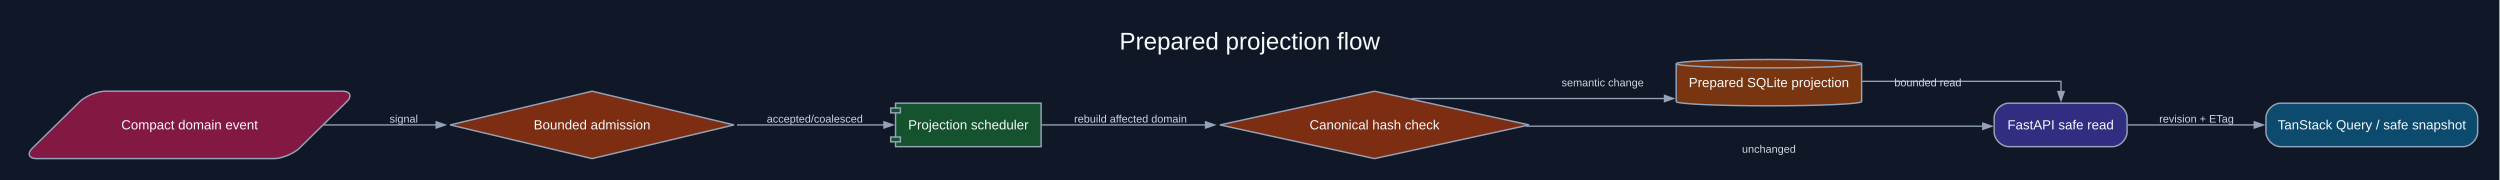
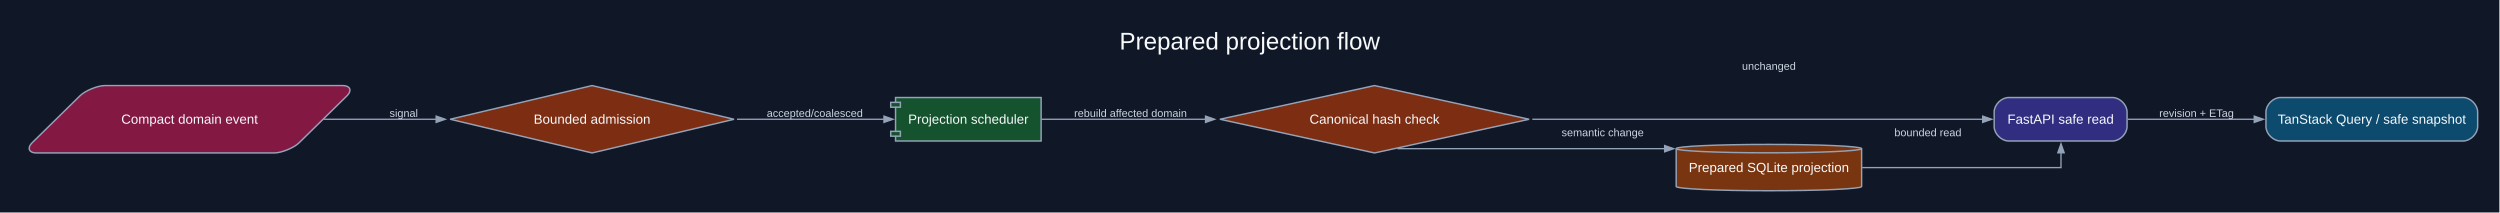
- <svg xmlns="http://www.w3.org/2000/svg" xmlns:xlink="http://www.w3.org/1999/xlink" id="pocketlab-projection-flow-dark" role="img" aria-labelledby="pocketlab-projection-flow-dark-title pocketlab-projection-flow-dark-desc" width="2070pt" height="149pt" viewBox="0.00 0.00 2070.00 149.00">
-   <g id="graph0" class="graph" transform="scale(1 1) rotate(0) translate(18 131.33)">
-     <polygon fill="#101827" stroke="none" points="-18,18 -18,-131.33 2051.5,-131.33 2051.5,18 -18,18" />
-     <text xml:space="preserve" text-anchor="middle" x="1016.75" y="-90.33" font-family="Arial" font-size="20.00" fill="#f8fafc">Prepared projection flow</text>
+ <svg xmlns="http://www.w3.org/2000/svg" xmlns:xlink="http://www.w3.org/1999/xlink" id="pocketlab-projection-flow-dark" role="img" aria-labelledby="pocketlab-projection-flow-dark-title pocketlab-projection-flow-dark-desc" width="2070pt" height="176pt" viewBox="0.00 0.00 2070.00 176.00">
+   <g id="graph0" class="graph" transform="scale(1 1) rotate(0) translate(18 157.93)">
+     <polygon fill="#101827" stroke="none" points="-18,18 -18,-157.93 2051.5,-157.93 2051.5,18 -18,18" />
+     <text xml:space="preserve" text-anchor="middle" x="1016.75" y="-116.93" font-family="Arial" font-size="20.00" fill="#f8fafc">Prepared projection flow</text>
+     <g id="edge1" class="edge">
+       <g id="a_edge1">
+         <a xlink:title="accepted/coalesced">
+           <path fill="none" stroke="#94a3b8" stroke-width="1.1" d="M592.23,-59.18C592.23,-59.18 713.91,-59.18 713.91,-59.18" />
+           <polygon fill="#94a3b8" stroke="#94a3b8" stroke-width="1.1" points="713.91,-61.81 721.41,-59.18 713.91,-56.56 713.91,-61.81" />
+         </a>
+       </g>
+       <text xml:space="preserve" text-anchor="middle" x="656.64" y="-61.13" font-family="Arial" font-size="9.00" fill="#cbd5e1">accepted/coalesced</text>
+     </g>
+     <g id="edge2" class="edge">
+       <g id="a_edge2">
+         <a xlink:title="revision + ETag">
+           <path fill="none" stroke="#94a3b8" stroke-width="1.1" d="M1743.79,-59.18C1743.79,-59.18 1848.52,-59.18 1848.52,-59.18" />
+           <polygon fill="#94a3b8" stroke="#94a3b8" stroke-width="1.1" points="1848.52,-61.81 1856.02,-59.18 1848.52,-56.56 1848.52,-61.81" />
+         </a>
+       </g>
+       <text xml:space="preserve" text-anchor="middle" x="1800.71" y="-61.13" font-family="Arial" font-size="9.00" fill="#cbd5e1">revision + ETag</text>
+     </g>
+     <g id="edge3" class="edge">
+       <g id="a_edge3">
+         <a xlink:title="unchanged">
+           <path fill="none" stroke="#94a3b8" stroke-width="1.1" d="M1250.78,-59.18C1250.78,-59.18 1623.66,-59.18 1623.66,-59.18" />
+           <polygon fill="#94a3b8" stroke="#94a3b8" stroke-width="1.1" points="1623.66,-61.81 1631.16,-59.18 1623.66,-56.56 1623.66,-61.81" />
+         </a>
+       </g>
+       <text xml:space="preserve" text-anchor="middle" x="1446.65" y="-100.13" font-family="Arial" font-size="9.00" fill="#cbd5e1">unchanged</text>
+     </g>
+     <g id="edge4" class="edge">
+       <g id="a_edge4">
+         <a xlink:title="semantic change">
+           <path fill="none" stroke="#94a3b8" stroke-width="1.1" d="M1139.06,-34.82C1139.06,-34.82 1360.31,-34.82 1360.31,-34.82" />
+           <polygon fill="#94a3b8" stroke="#94a3b8" stroke-width="1.1" points="1360.31,-37.45 1367.81,-34.82 1360.31,-32.2 1360.31,-37.45" />
+         </a>
+       </g>
+       <text xml:space="preserve" text-anchor="middle" x="1309.01" y="-45.13" font-family="Arial" font-size="9.00" fill="#cbd5e1">semantic change</text>
+     </g>
+     <g id="edge5" class="edge">
+       <g id="a_edge5">
+         <a xlink:title="signal">
+           <path fill="none" stroke="#94a3b8" stroke-width="1.1" d="M249.94,-59.18C249.94,-59.18 343.13,-59.18 343.13,-59.18" />
+           <polygon fill="#94a3b8" stroke="#94a3b8" stroke-width="1.1" points="343.13,-61.81 350.63,-59.18 343.13,-56.56 343.13,-61.81" />
+         </a>
+       </g>
+       <text xml:space="preserve" text-anchor="middle" x="316.31" y="-61.13" font-family="Arial" font-size="9.00" fill="#cbd5e1">signal</text>
+     </g>
+     <g id="edge6" class="edge">
+       <g id="a_edge6">
+         <a xlink:title="bounded read">
+           <path fill="none" stroke="#94a3b8" stroke-width="1.1" d="M1523.84,-19.18C1594.62,-19.18 1688.5,-19.18 1688.5,-19.18 1688.5,-19.18 1688.5,-31.42 1688.5,-31.42" />
+           <polygon fill="#94a3b8" stroke="#94a3b8" stroke-width="1.1" points="1685.88,-31.42 1688.5,-38.92 1691.13,-31.42 1685.88,-31.42" />
+         </a>
+       </g>
+       <text xml:space="preserve" text-anchor="middle" x="1578.3" y="-45.13" font-family="Arial" font-size="9.00" fill="#cbd5e1">bounded read</text>
+     </g>
+     <g id="edge7" class="edge">
+       <g id="a_edge7">
+         <a xlink:title="rebuild affected domain">
+           <path fill="none" stroke="#94a3b8" stroke-width="1.1" d="M844.3,-59.18C844.3,-59.18 980.18,-59.18 980.18,-59.18" />
+           <polygon fill="#94a3b8" stroke="#94a3b8" stroke-width="1.1" points="980.18,-61.81 987.68,-59.18 980.18,-56.56 980.18,-61.81" />
+         </a>
+       </g>
+       <text xml:space="preserve" text-anchor="middle" x="918.05" y="-61.13" font-family="Arial" font-size="9.00" fill="#cbd5e1">rebuild affected domain</text>
+     </g>
    <g id="node1" class="node">
      <g id="a_node1">
-         <a xlink:href="../../generated/development/lite-events/" xlink:title="Compact domain event. Canonical events are admitted through bounded schedulers and promoted atomically to prepared SQLite reads." target="_top">
-           <path fill="#831843" stroke="#94a3b8" stroke-width="1.2" d="M265.93,-55.8C265.93,-55.8 68.87,-55.8 68.87,-55.8 62.87,-55.8 52.59,-51.6 48.3,-47.4 48.3,-47.4 8.57,-8.4 8.57,-8.4 4.28,-4.2 6,0 12,0 12,0 209.06,0 209.06,0 215.06,0 225.35,-4.2 229.63,-8.4 229.63,-8.4 269.37,-47.4 269.37,-47.4 273.65,-51.6 271.93,-55.8 265.93,-55.8" />
-           <text xml:space="preserve" text-anchor="middle" x="138.97" y="-24.2" font-family="Arial" font-size="11.00" fill="#f8fafc">Compact domain event</text>
+         <a xlink:href="../../generated/development/projection-catalog/" xlink:title="Bounded admission. Canonical events are admitted through bounded schedulers and promoted atomically to prepared SQLite reads." target="_top">
+           <polygon fill="#7c2d12" stroke="#94a3b8" stroke-width="1.2" points="472.22,-87.08 354.68,-59.18 472.22,-31.28 589.76,-59.18 472.22,-87.08" />
+           <text xml:space="preserve" text-anchor="middle" x="472.22" y="-55.48" font-family="Arial" font-size="11.00" fill="#f8fafc">Bounded admission</text>
        </a>
      </g>
    </g>
    <g id="node2" class="node">
      <g id="a_node2">
-         <a xlink:href="../../generated/development/projection-catalog/" xlink:title="Bounded admission. Canonical events are admitted through bounded schedulers and promoted atomically to prepared SQLite reads." target="_top">
-           <polygon fill="#7c2d12" stroke="#94a3b8" stroke-width="1.2" points="472.22,-55.8 354.68,-27.9 472.22,0 589.76,-27.9 472.22,-55.8" />
-           <text xml:space="preserve" text-anchor="middle" x="472.22" y="-24.2" font-family="Arial" font-size="11.00" fill="#f8fafc">Bounded admission</text>
+         <a xlink:href="../../reference/api/lite-api/" xlink:title="FastAPI safe read. Canonical events are admitted through bounded schedulers and promoted atomically to prepared SQLite reads." target="_top">
+           <path fill="#312e81" stroke="#94a3b8" stroke-width="1.2" d="M1731.21,-77.18C1731.21,-77.18 1645.17,-77.18 1645.17,-77.18 1639.17,-77.18 1633.17,-71.18 1633.17,-65.18 1633.17,-65.18 1633.17,-53.18 1633.17,-53.18 1633.17,-47.18 1639.17,-41.18 1645.17,-41.18 1645.17,-41.18 1731.21,-41.18 1731.21,-41.18 1737.21,-41.18 1743.21,-47.18 1743.21,-53.18 1743.21,-53.18 1743.21,-65.18 1743.21,-65.18 1743.21,-71.18 1737.21,-77.18 1731.21,-77.18" />
+           <text xml:space="preserve" text-anchor="middle" x="1688.19" y="-55.48" font-family="Arial" font-size="11.00" fill="#f8fafc">FastAPI safe read</text>
        </a>
      </g>
    </g>
-     <g id="edge1" class="edge">
-       <g id="a_edge1">
-         <a xlink:title="signal">
-           <path fill="none" stroke="#94a3b8" stroke-width="1.1" d="M249.94,-27.9C249.94,-27.9 343.13,-27.9 343.13,-27.9" />
-           <polygon fill="#94a3b8" stroke="#94a3b8" stroke-width="1.1" points="343.13,-30.53 350.63,-27.9 343.13,-25.28 343.13,-30.53" />
-         </a>
-       </g>
-       <text xml:space="preserve" text-anchor="middle" x="316.31" y="-29.85" font-family="Arial" font-size="9.00" fill="#cbd5e1">signal</text>
-     </g>
    <g id="node3" class="node">
      <g id="a_node3">
-         <a xlink:href="../../generated/development/projection-catalog/" xlink:title="Projection scheduler. Canonical events are admitted through bounded schedulers and promoted atomically to prepared SQLite reads." target="_top">
-           <polygon fill="#14532d" stroke="#94a3b8" stroke-width="1.2" points="844.05,-45.9 723.51,-45.9 723.51,-41.9 719.51,-41.9 719.51,-37.9 723.51,-37.9 723.51,-17.9 719.51,-17.9 719.51,-13.9 723.51,-13.9 723.51,-9.9 844.05,-9.9 844.05,-45.9" />
-           <polyline fill="none" stroke="#94a3b8" stroke-width="1.2" points="723.51,-41.9 727.51,-41.9 727.51,-37.9 723.51,-37.9" />
-           <polyline fill="none" stroke="#94a3b8" stroke-width="1.2" points="723.51,-17.9 727.51,-17.9 727.51,-13.9 723.51,-13.9" />
-           <text xml:space="preserve" text-anchor="middle" x="783.78" y="-24.2" font-family="Arial" font-size="11.00" fill="#f8fafc">Projection scheduler</text>
+         <a xlink:href="../../generated/development/projection-catalog/" xlink:title="Canonical hash check. Canonical events are admitted through bounded schedulers and promoted atomically to prepared SQLite reads." target="_top">
+           <polygon fill="#7c2d12" stroke="#94a3b8" stroke-width="1.2" points="1120.09,-87.08 992.05,-59.18 1120.09,-31.28 1248.13,-59.18 1120.09,-87.08" />
+           <text xml:space="preserve" text-anchor="middle" x="1120.09" y="-55.48" font-family="Arial" font-size="11.00" fill="#f8fafc">Canonical hash check</text>
        </a>
      </g>
    </g>
-     <g id="edge2" class="edge">
-       <g id="a_edge2">
-         <a xlink:title="accepted/coalesced">
-           <path fill="none" stroke="#94a3b8" stroke-width="1.1" d="M592.23,-27.9C592.23,-27.9 713.91,-27.9 713.91,-27.9" />
-           <polygon fill="#94a3b8" stroke="#94a3b8" stroke-width="1.1" points="713.91,-30.53 721.41,-27.9 713.91,-25.28 713.91,-30.53" />
+     <g id="node4" class="node">
+       <g id="a_node4">
+         <a xlink:href="../../generated/development/lite-events/" xlink:title="Compact domain event. Canonical events are admitted through bounded schedulers and promoted atomically to prepared SQLite reads." target="_top">
+           <path fill="#831843" stroke="#94a3b8" stroke-width="1.2" d="M265.93,-87.08C265.93,-87.08 68.87,-87.08 68.87,-87.08 62.87,-87.08 52.59,-82.88 48.3,-78.68 48.3,-78.68 8.57,-39.69 8.57,-39.69 4.28,-35.48 6,-31.28 12,-31.28 12,-31.28 209.06,-31.28 209.06,-31.28 215.06,-31.28 225.35,-35.48 229.63,-39.69 229.63,-39.69 269.37,-78.68 269.37,-78.68 273.65,-82.88 271.93,-87.08 265.93,-87.08" />
+           <text xml:space="preserve" text-anchor="middle" x="138.97" y="-55.48" font-family="Arial" font-size="11.00" fill="#f8fafc">Compact domain event</text>
        </a>
      </g>
-       <text xml:space="preserve" text-anchor="middle" x="656.64" y="-29.85" font-family="Arial" font-size="9.00" fill="#cbd5e1">accepted/coalesced</text>
-     </g>
-     <g id="node4" class="node">
-       <g id="a_node4">
-         <a xlink:href="../../generated/development/projection-catalog/" xlink:title="Canonical hash check. Canonical events are admitted through bounded schedulers and promoted atomically to prepared SQLite reads." target="_top">
-           <polygon fill="#7c2d12" stroke="#94a3b8" stroke-width="1.2" points="1120.09,-55.8 992.05,-27.9 1120.09,0 1248.13,-27.9 1120.09,-55.8" />
-           <text xml:space="preserve" text-anchor="middle" x="1120.09" y="-24.2" font-family="Arial" font-size="11.00" fill="#f8fafc">Canonical hash check</text>
-         </a>
-       </g>
-     </g>
-     <g id="edge3" class="edge">
-       <g id="a_edge3">
-         <a xlink:title="rebuild affected domain">
-           <path fill="none" stroke="#94a3b8" stroke-width="1.1" d="M844.3,-27.9C844.3,-27.9 980.18,-27.9 980.18,-27.9" />
-           <polygon fill="#94a3b8" stroke="#94a3b8" stroke-width="1.1" points="980.18,-30.53 987.68,-27.9 980.18,-25.28 980.18,-30.53" />
-         </a>
-       </g>
-       <text xml:space="preserve" text-anchor="middle" x="918.05" y="-29.85" font-family="Arial" font-size="9.00" fill="#cbd5e1">rebuild affected domain</text>
    </g>
    <g id="node5" class="node">
      <g id="a_node5">
        <a xlink:href="../../generated/development/lite-sqlite-schema/" xlink:title="Prepared SQLite projection. Canonical events are admitted through bounded schedulers and promoted atomically to prepared SQLite reads." target="_top">
-           <path fill="#78350f" stroke="#94a3b8" stroke-width="1.2" d="M1523.42,-78.59C1523.42,-80.52 1489.01,-82.08 1446.65,-82.08 1404.29,-82.08 1369.88,-80.52 1369.88,-78.59 1369.88,-78.59 1369.88,-47.21 1369.88,-47.21 1369.88,-45.28 1404.29,-43.72 1446.65,-43.72 1489.01,-43.72 1523.42,-45.28 1523.42,-47.21 1523.42,-47.21 1523.42,-78.59 1523.42,-78.59" />
-           <path fill="none" stroke="#94a3b8" stroke-width="1.2" d="M1523.42,-78.59C1523.42,-76.67 1489.01,-75.11 1446.65,-75.11 1404.29,-75.11 1369.88,-76.67 1369.88,-78.59" />
-           <text xml:space="preserve" text-anchor="middle" x="1446.65" y="-59.2" font-family="Arial" font-size="11.00" fill="#f8fafc">Prepared SQLite projection</text>
+           <path fill="#78350f" stroke="#94a3b8" stroke-width="1.2" d="M1523.42,-34.88C1523.42,-36.8 1489.01,-38.36 1446.65,-38.36 1404.29,-38.36 1369.88,-36.8 1369.88,-34.88 1369.88,-34.88 1369.88,-3.49 1369.88,-3.49 1369.88,-1.56 1404.29,0 1446.65,0 1489.01,0 1523.42,-1.56 1523.42,-3.49 1523.42,-3.49 1523.42,-34.88 1523.42,-34.88" />
+           <path fill="none" stroke="#94a3b8" stroke-width="1.2" d="M1523.42,-34.88C1523.42,-32.95 1489.01,-31.39 1446.65,-31.39 1404.29,-31.39 1369.88,-32.95 1369.88,-34.88" />
+           <text xml:space="preserve" text-anchor="middle" x="1446.65" y="-15.48" font-family="Arial" font-size="11.00" fill="#f8fafc">Prepared SQLite projection</text>
        </a>
      </g>
    </g>
-     <g id="edge4" class="edge">
-       <g id="a_edge4">
-         <a xlink:title="semantic change">
-           <path fill="none" stroke="#94a3b8" stroke-width="1.1" d="M1150.52,-49.76C1150.52,-49.76 1360.18,-49.76 1360.18,-49.76" />
-           <polygon fill="#94a3b8" stroke="#94a3b8" stroke-width="1.1" points="1360.18,-52.38 1367.68,-49.76 1360.18,-47.13 1360.18,-52.38" />
+     <g id="node6" class="node">
+       <g id="a_node6">
+         <a xlink:href="../../generated/development/projection-catalog/" xlink:title="Projection scheduler. Canonical events are admitted through bounded schedulers and promoted atomically to prepared SQLite reads." target="_top">
+           <polygon fill="#14532d" stroke="#94a3b8" stroke-width="1.2" points="844.05,-77.18 723.51,-77.18 723.51,-73.18 719.51,-73.18 719.51,-69.18 723.51,-69.18 723.51,-49.18 719.51,-49.18 719.51,-45.18 723.51,-45.18 723.51,-41.18 844.05,-41.18 844.05,-77.18" />
+           <polyline fill="none" stroke="#94a3b8" stroke-width="1.2" points="723.51,-73.18 727.51,-73.18 727.51,-69.18 723.51,-69.18" />
+           <polyline fill="none" stroke="#94a3b8" stroke-width="1.2" points="723.51,-49.18 727.51,-49.18 727.51,-45.18 723.51,-45.18" />
+           <text xml:space="preserve" text-anchor="middle" x="783.78" y="-55.48" font-family="Arial" font-size="11.00" fill="#f8fafc">Projection scheduler</text>
        </a>
      </g>
-       <text xml:space="preserve" text-anchor="middle" x="1309.01" y="-59.85" font-family="Arial" font-size="9.00" fill="#cbd5e1">semantic change</text>
-     </g>
-     <g id="node6" class="node">
-       <g id="a_node6">
-         <a xlink:href="../../reference/api/lite-api/" xlink:title="FastAPI safe read. Canonical events are admitted through bounded schedulers and promoted atomically to prepared SQLite reads." target="_top">
-           <path fill="#312e81" stroke="#94a3b8" stroke-width="1.2" d="M1731.21,-45.9C1731.21,-45.9 1645.17,-45.9 1645.17,-45.9 1639.17,-45.9 1633.17,-39.9 1633.17,-33.9 1633.17,-33.9 1633.17,-21.9 1633.17,-21.9 1633.17,-15.9 1639.17,-9.9 1645.17,-9.9 1645.17,-9.9 1731.21,-9.9 1731.21,-9.9 1737.21,-9.9 1743.21,-15.9 1743.21,-21.9 1743.21,-21.9 1743.21,-33.9 1743.21,-33.9 1743.21,-39.9 1737.21,-45.9 1731.21,-45.9" />
-           <text xml:space="preserve" text-anchor="middle" x="1688.19" y="-24.2" font-family="Arial" font-size="11.00" fill="#f8fafc">FastAPI safe read</text>
-         </a>
-       </g>
-     </g>
-     <g id="edge5" class="edge">
-       <g id="a_edge5">
-         <a xlink:title="unchanged">
-           <path fill="none" stroke="#94a3b8" stroke-width="1.1" d="M1245.82,-26.81C1245.82,-26.81 1623.73,-26.81 1623.73,-26.81" />
-           <polygon fill="#94a3b8" stroke="#94a3b8" stroke-width="1.1" points="1623.73,-29.43 1631.23,-26.81 1623.73,-24.18 1623.73,-29.43" />
-         </a>
-       </g>
-       <text xml:space="preserve" text-anchor="middle" x="1446.65" y="-4.85" font-family="Arial" font-size="9.00" fill="#cbd5e1">unchanged</text>
-     </g>
-     <g id="edge6" class="edge">
-       <g id="a_edge6">
-         <a xlink:title="bounded read">
-           <path fill="none" stroke="#94a3b8" stroke-width="1.1" d="M1523.84,-63.99C1594.62,-63.99 1688.5,-63.99 1688.5,-63.99 1688.5,-63.99 1688.5,-55.53 1688.5,-55.53" />
-           <polygon fill="#94a3b8" stroke="#94a3b8" stroke-width="1.1" points="1691.13,-55.53 1688.5,-48.03 1685.88,-55.53 1691.13,-55.53" />
-         </a>
-       </g>
-       <text xml:space="preserve" text-anchor="middle" x="1578.3" y="-59.85" font-family="Arial" font-size="9.00" fill="#cbd5e1">bounded read</text>
    </g>
    <g id="node7" class="node">
      <g id="a_node7">
        <a xlink:href="../../generated/development/projection-catalog/" xlink:title="TanStack Query / safe snapshot. Canonical events are admitted through bounded schedulers and promoted atomically to prepared SQLite reads." target="_top">
-           <path fill="#0c4a6e" stroke="#94a3b8" stroke-width="1.2" d="M2021.5,-45.9C2021.5,-45.9 1870.21,-45.9 1870.21,-45.9 1864.21,-45.9 1858.21,-39.9 1858.21,-33.9 1858.21,-33.9 1858.21,-21.9 1858.21,-21.9 1858.21,-15.9 1864.21,-9.9 1870.21,-9.9 1870.21,-9.9 2021.5,-9.9 2021.5,-9.9 2027.5,-9.9 2033.5,-15.9 2033.5,-21.9 2033.5,-21.9 2033.5,-33.9 2033.5,-33.9 2033.5,-39.9 2027.5,-45.9 2021.5,-45.9" />
-           <text xml:space="preserve" text-anchor="middle" x="1945.86" y="-24.2" font-family="Arial" font-size="11.00" fill="#f8fafc">TanStack Query / safe snapshot</text>
+           <path fill="#0c4a6e" stroke="#94a3b8" stroke-width="1.2" d="M2021.5,-77.18C2021.5,-77.18 1870.21,-77.18 1870.21,-77.18 1864.21,-77.18 1858.21,-71.18 1858.21,-65.18 1858.21,-65.18 1858.21,-53.18 1858.21,-53.18 1858.21,-47.18 1864.21,-41.18 1870.21,-41.18 1870.21,-41.18 2021.5,-41.18 2021.5,-41.18 2027.5,-41.18 2033.5,-47.18 2033.5,-53.18 2033.5,-53.18 2033.5,-65.18 2033.5,-65.18 2033.5,-71.18 2027.5,-77.18 2021.5,-77.18" />
+           <text xml:space="preserve" text-anchor="middle" x="1945.86" y="-55.48" font-family="Arial" font-size="11.00" fill="#f8fafc">TanStack Query / safe snapshot</text>
        </a>
      </g>
    </g>
-     <g id="edge7" class="edge">
-       <g id="a_edge7">
-         <a xlink:title="revision + ETag">
-           <path fill="none" stroke="#94a3b8" stroke-width="1.1" d="M1743.79,-27.9C1743.79,-27.9 1848.52,-27.9 1848.52,-27.9" />
-           <polygon fill="#94a3b8" stroke="#94a3b8" stroke-width="1.1" points="1848.52,-30.53 1856.02,-27.9 1848.52,-25.28 1848.52,-30.53" />
-         </a>
-       </g>
-       <text xml:space="preserve" text-anchor="middle" x="1800.71" y="-29.85" font-family="Arial" font-size="9.00" fill="#cbd5e1">revision + ETag</text>
-     </g>
  </g>
</svg>
